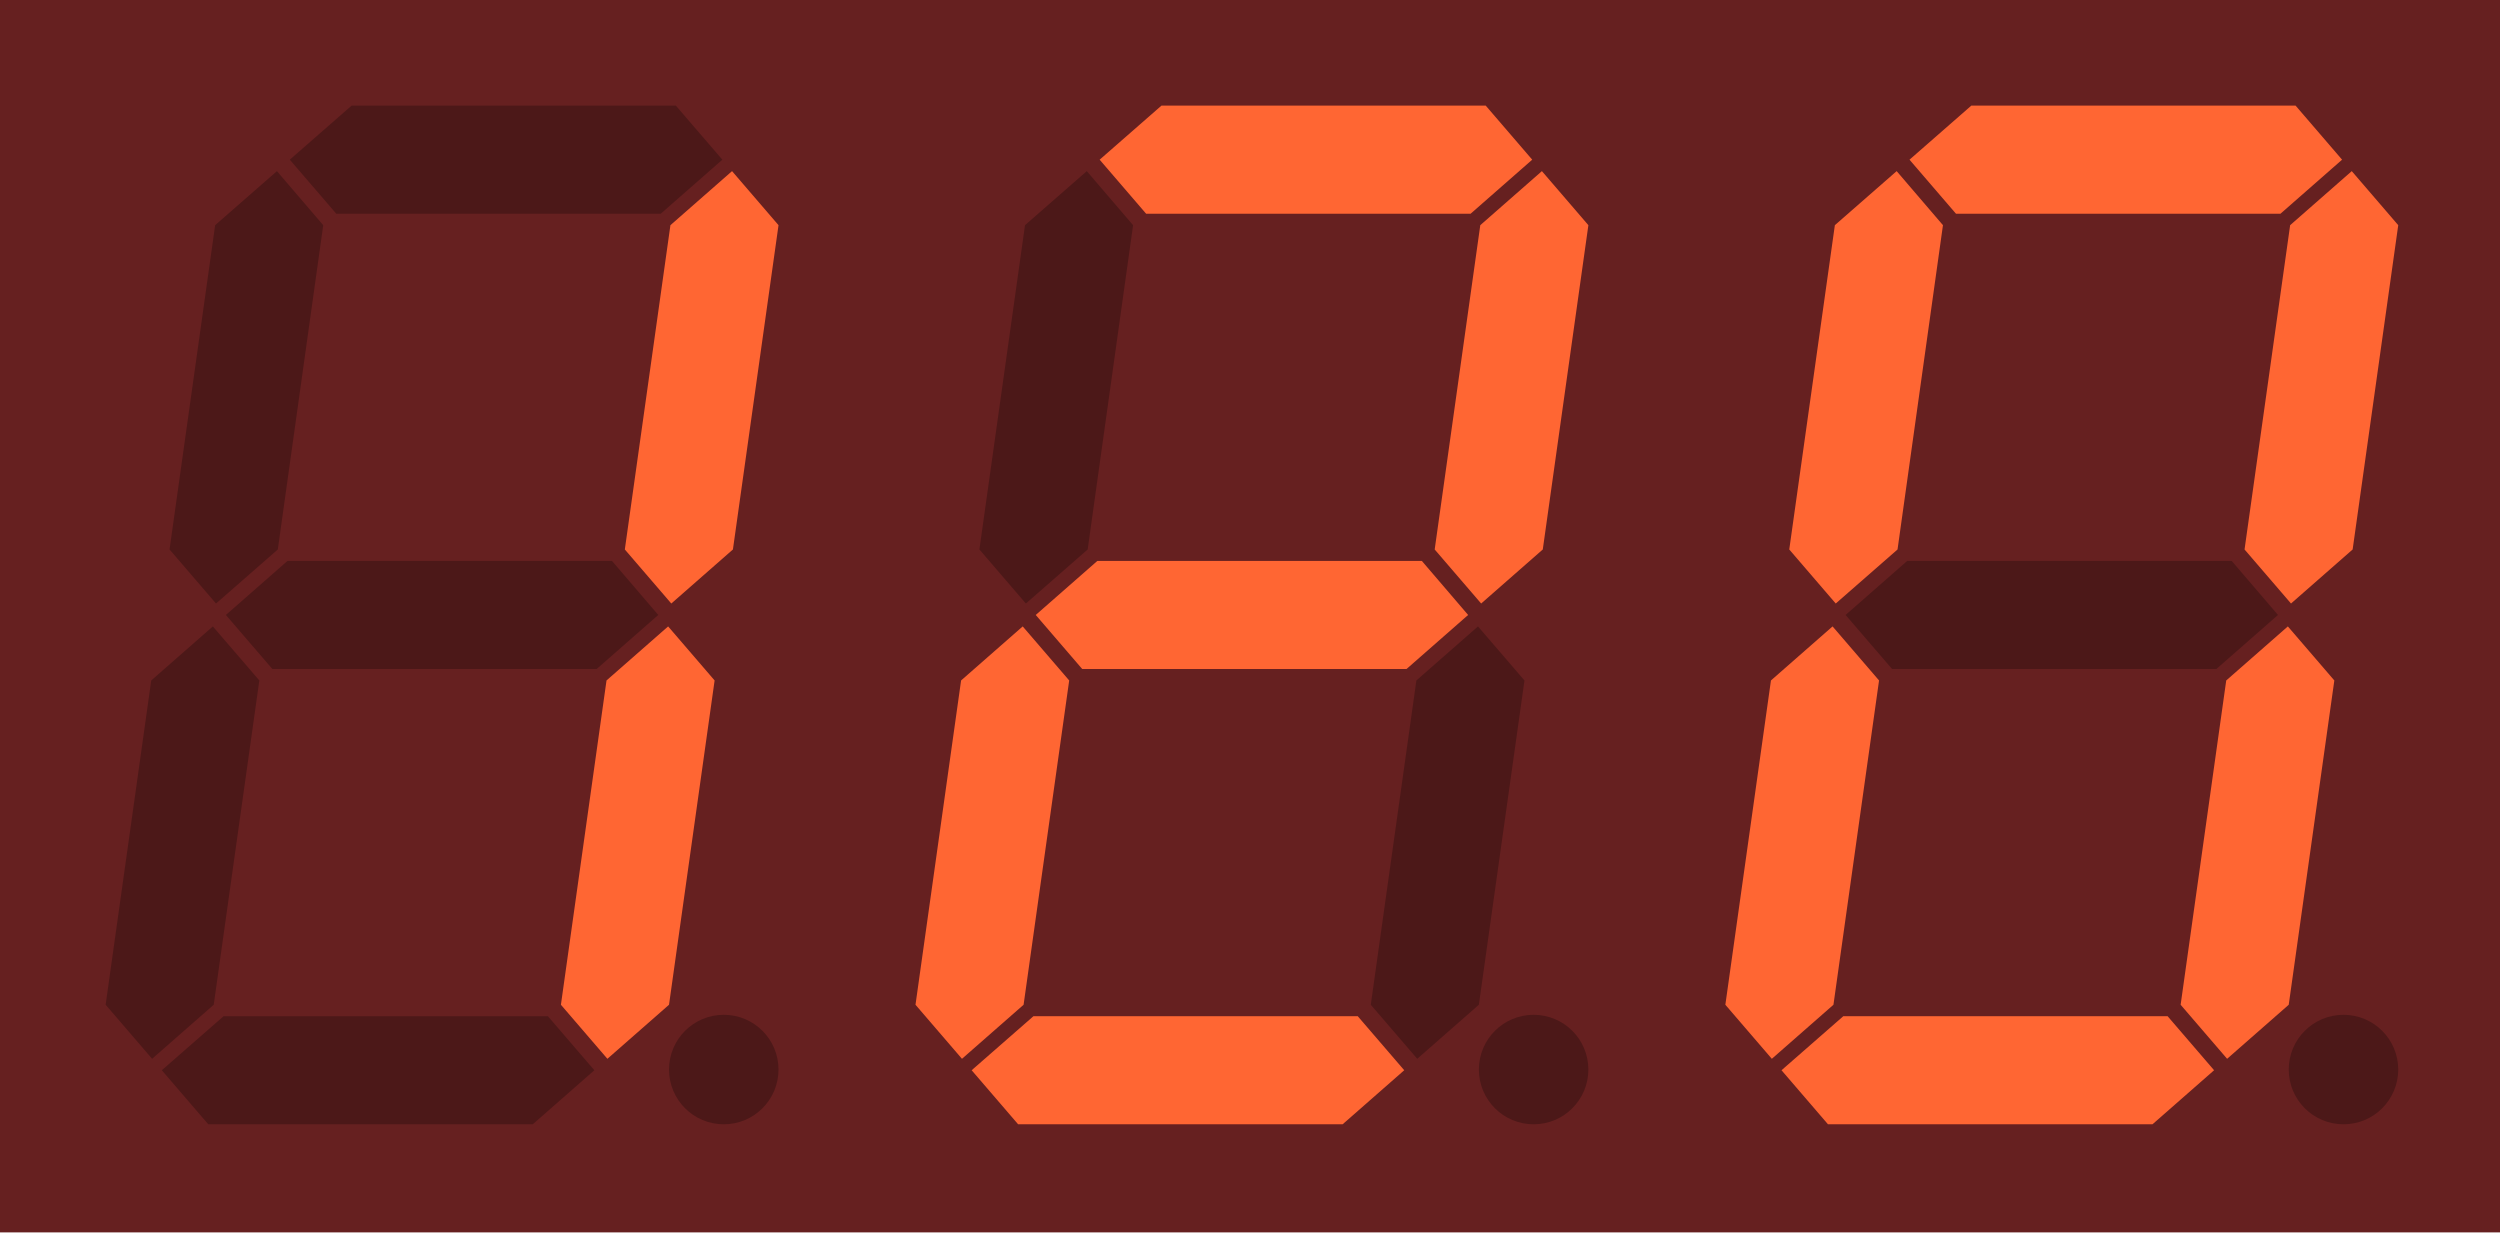
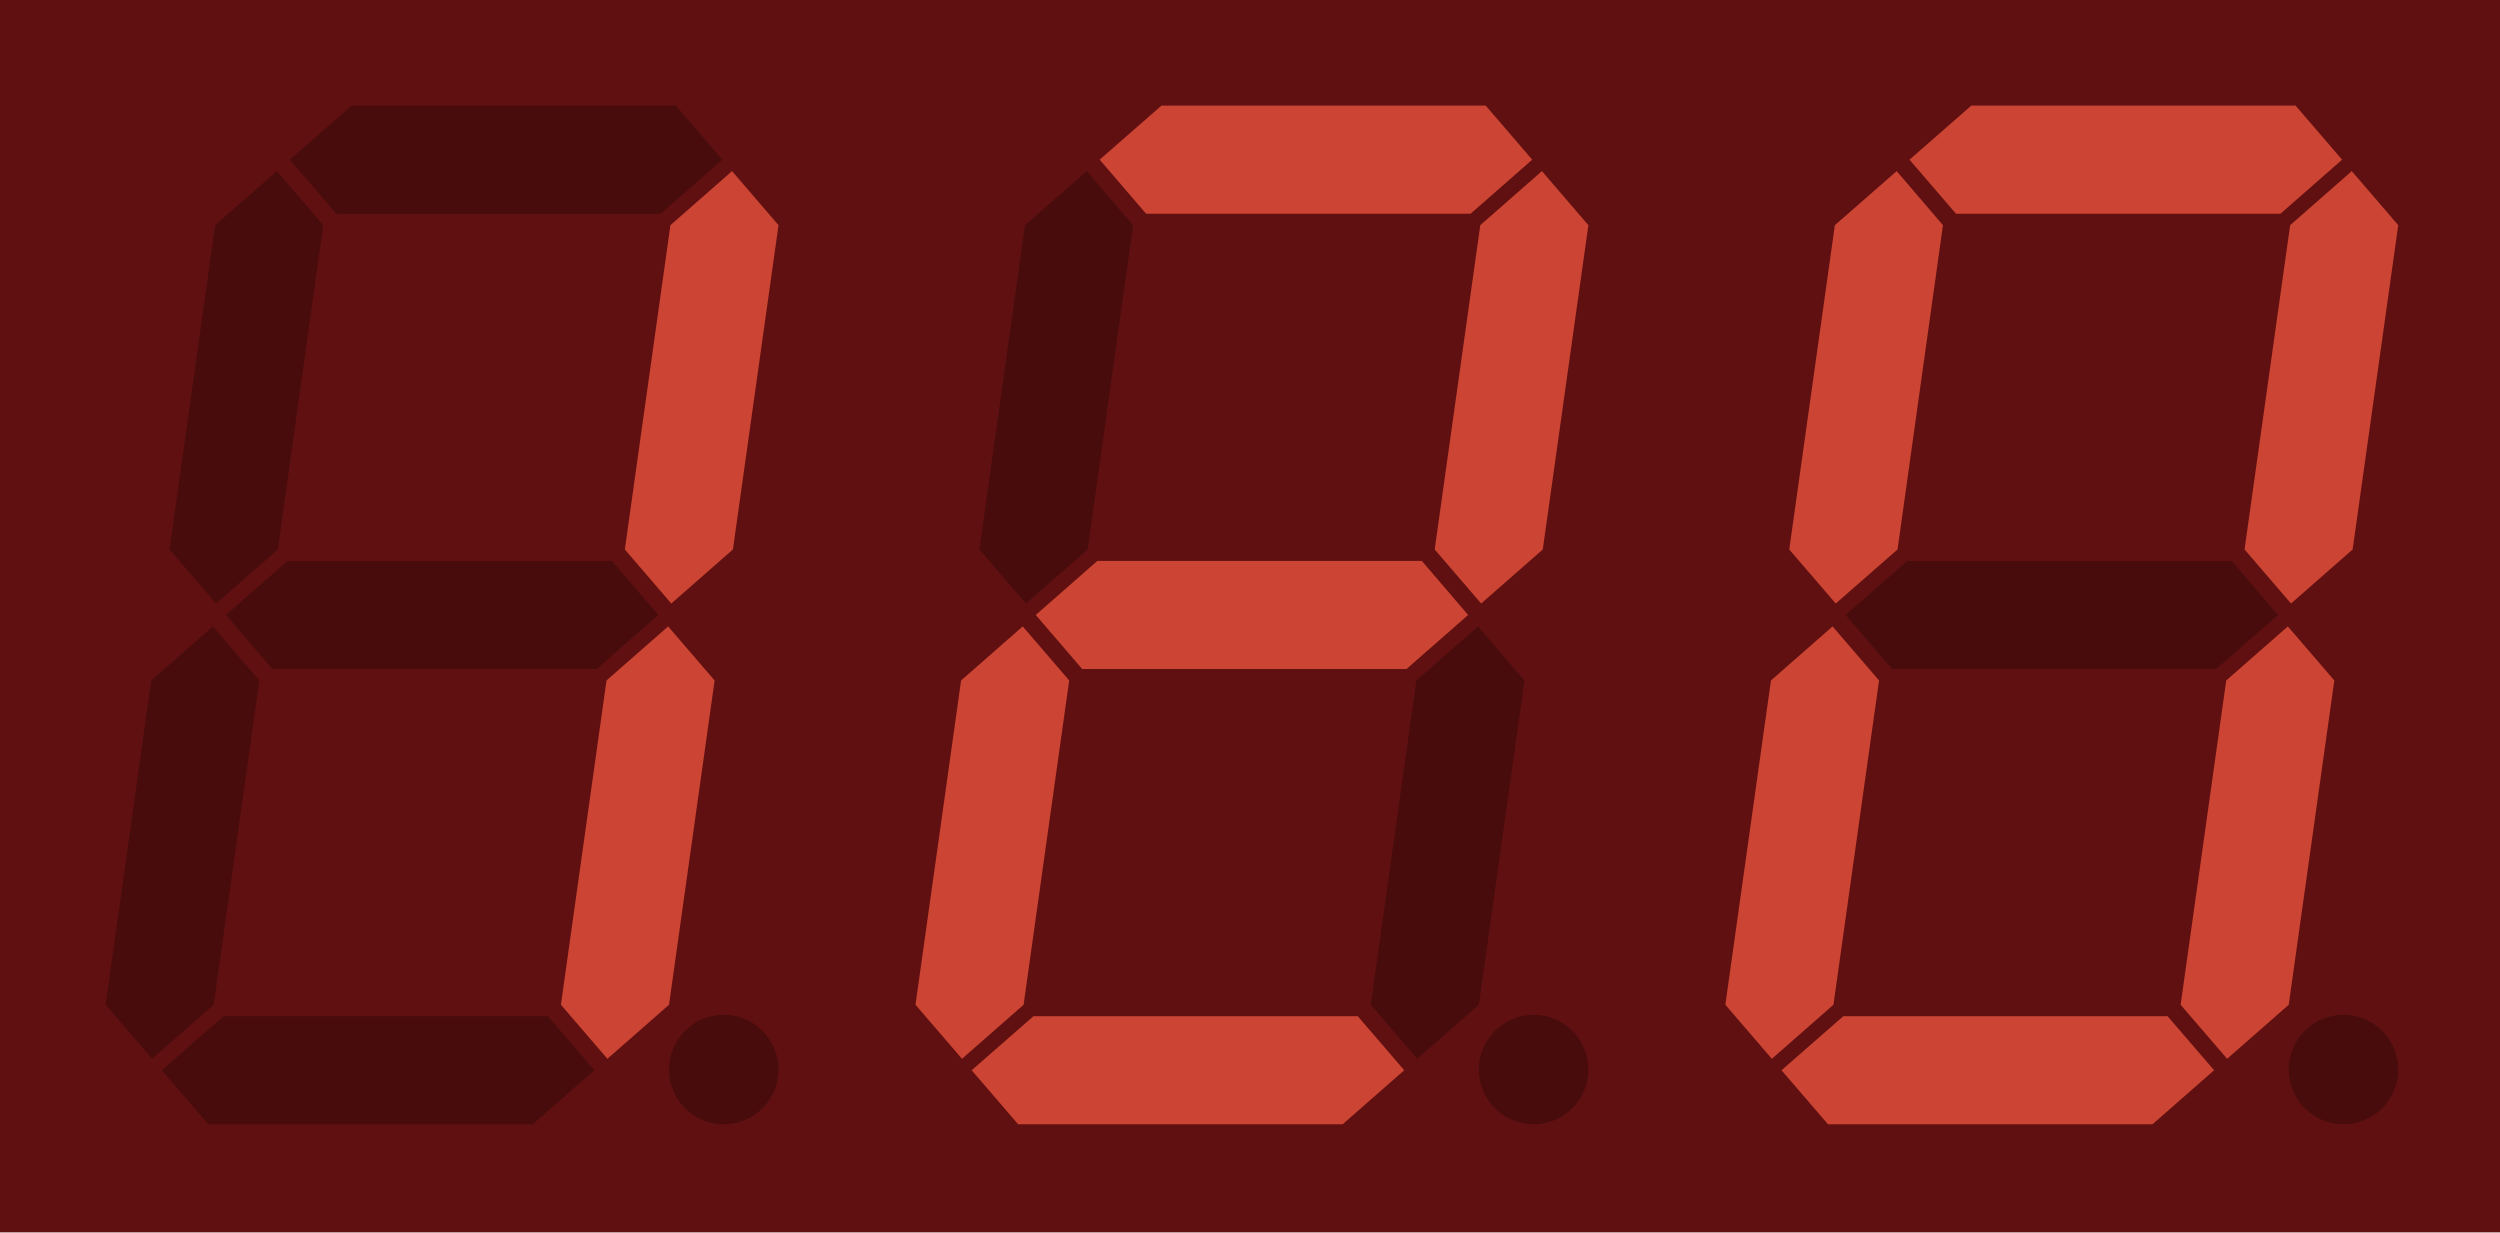
<svg xmlns="http://www.w3.org/2000/svg" viewBox="0 0 142 70">
-   <rect x="0" y="0" width="100%" height="100%" fill="#662020" />
+   <rect x="0" y="0" width="100%" height="100%" fill="#601010" />
  <defs>
    <style>
            path, circle {fill: black; fill-opacity: 0.25;}
-             path.active, circle.active {fill: #ff6633; fill-opacity: 1;}
+             path.active, circle.active {fill: #CC4433; fill-opacity: 1;}
        </style>
  </defs>
  <g transform="translate(6, 6)">
    <path class="a" d="M10.46 3.07 13.97 0h18.42l2.64 3.07-3.5 3.07H13.1l-2.64-3.07z" />
    <path class="b active" d="m35.58 3.72 2.64 3.07-2.59 18.42-3.5 3.07-2.64-3.07 2.59-18.42 3.5-3.07z" />
    <path class="c active" d="m31.95 29.58 2.64 3.07L32 51.07l-3.5 3.07-2.64-3.07 2.59-18.42 3.5-3.07z" />
    <path class="d" d="m27.76 54.79-3.5 3.07H5.83l-2.64-3.07 3.51-3.07h18.42l2.64 3.07z" />
    <path class="e" d="M2.64 54.14 0 51.07l2.59-18.42 3.5-3.07 2.64 3.07-2.59 18.42-3.5 3.07z" />
    <path class="f" d="m6.27 28.28-2.64-3.07L6.22 6.79l3.51-3.07 2.63 3.07-2.58 18.42-3.51 3.07z" />
    <path class="g" d="m6.83 28.93 3.5-3.07h18.43l2.63 3.07-3.5 3.07H9.47l-2.64-3.07z" />
    <circle class="dot" cx="35.11" cy="54.75" r="3.11" />
  </g>
  <g transform="translate(52, 6)" fill="black" fill-opacity="0.5">
    <path class="a active" d="M10.46 3.07 13.97 0h18.42l2.64 3.07-3.5 3.07H13.1l-2.64-3.07z" />
    <path class="b active" d="m35.58 3.72 2.64 3.07-2.59 18.42-3.5 3.07-2.64-3.07 2.59-18.42 3.5-3.07z" />
    <path class="c" d="m31.95 29.58 2.64 3.07L32 51.07l-3.5 3.07-2.64-3.07 2.59-18.42 3.5-3.07z" />
    <path class="d active" d="m27.76 54.79-3.5 3.07H5.83l-2.64-3.07 3.51-3.07h18.42l2.64 3.07z" />
    <path class="e active" d="M2.64 54.14 0 51.07l2.59-18.42 3.5-3.07 2.64 3.07-2.59 18.42-3.5 3.07z" />
    <path class="f" d="m6.27 28.28-2.64-3.07L6.22 6.79l3.51-3.07 2.63 3.07-2.58 18.42-3.51 3.07z" />
    <path class="g active" d="m6.83 28.93 3.5-3.07h18.43l2.63 3.07-3.5 3.07H9.47l-2.64-3.07z" />
    <circle class="dot" cx="35.11" cy="54.75" r="3.11" />
  </g>
  <g transform="translate(98, 6)" fill="black" fill-opacity="0.5">
    <path class="a active" d="M10.46 3.07 13.97 0h18.42l2.64 3.07-3.5 3.07H13.1l-2.64-3.07z" />
    <path class="b active" d="m35.58 3.72 2.64 3.07-2.59 18.42-3.5 3.07-2.64-3.07 2.59-18.42 3.5-3.07z" />
    <path class="c active" d="m31.95 29.58 2.64 3.07L32 51.07l-3.5 3.07-2.64-3.07 2.59-18.42 3.5-3.07z" />
    <path class="d active" d="m27.76 54.79-3.5 3.07H5.83l-2.64-3.07 3.51-3.07h18.42l2.64 3.07z" />
    <path class="e active" d="M2.64 54.14 0 51.07l2.59-18.42 3.5-3.07 2.64 3.07-2.59 18.42-3.5 3.07z" />
    <path class="f active" d="m6.27 28.28-2.64-3.07L6.22 6.79l3.51-3.07 2.63 3.07-2.58 18.42-3.51 3.07z" />
    <path class="g" d="m6.83 28.93 3.5-3.07h18.43l2.63 3.07-3.5 3.07H9.47l-2.64-3.07z" />
    <circle class="dot" cx="35.11" cy="54.75" r="3.11" />
  </g>
</svg>
